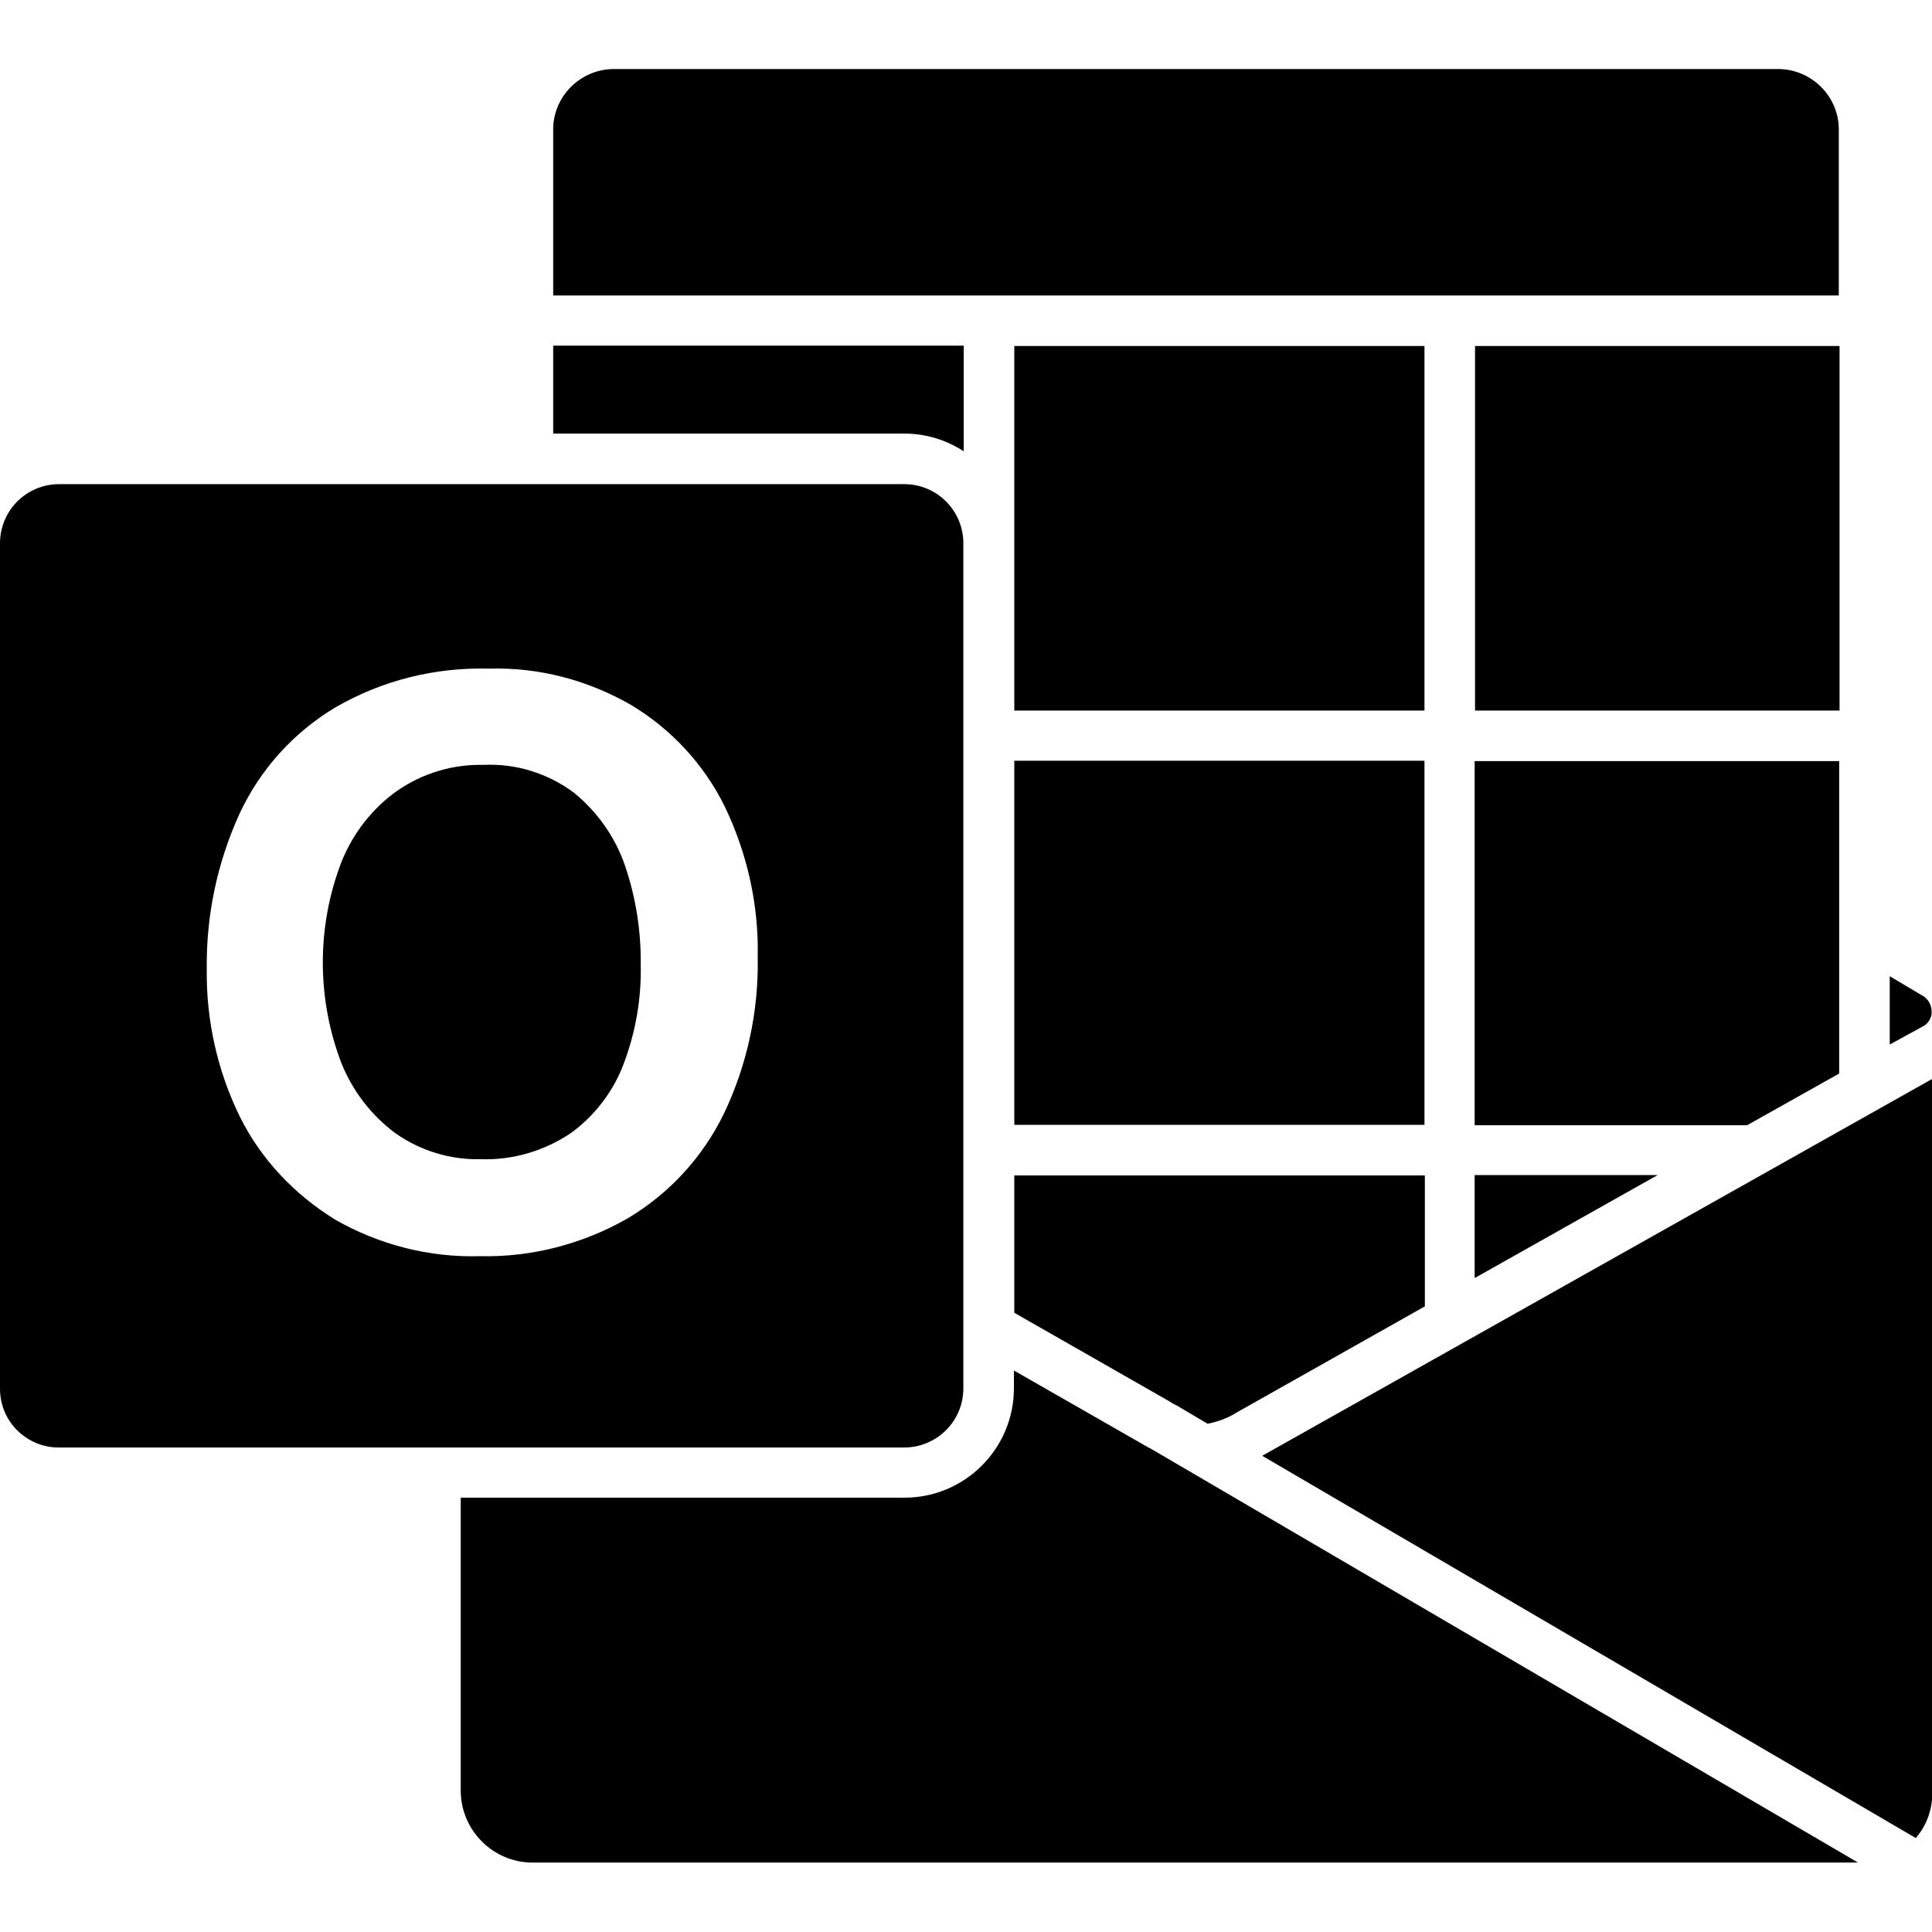
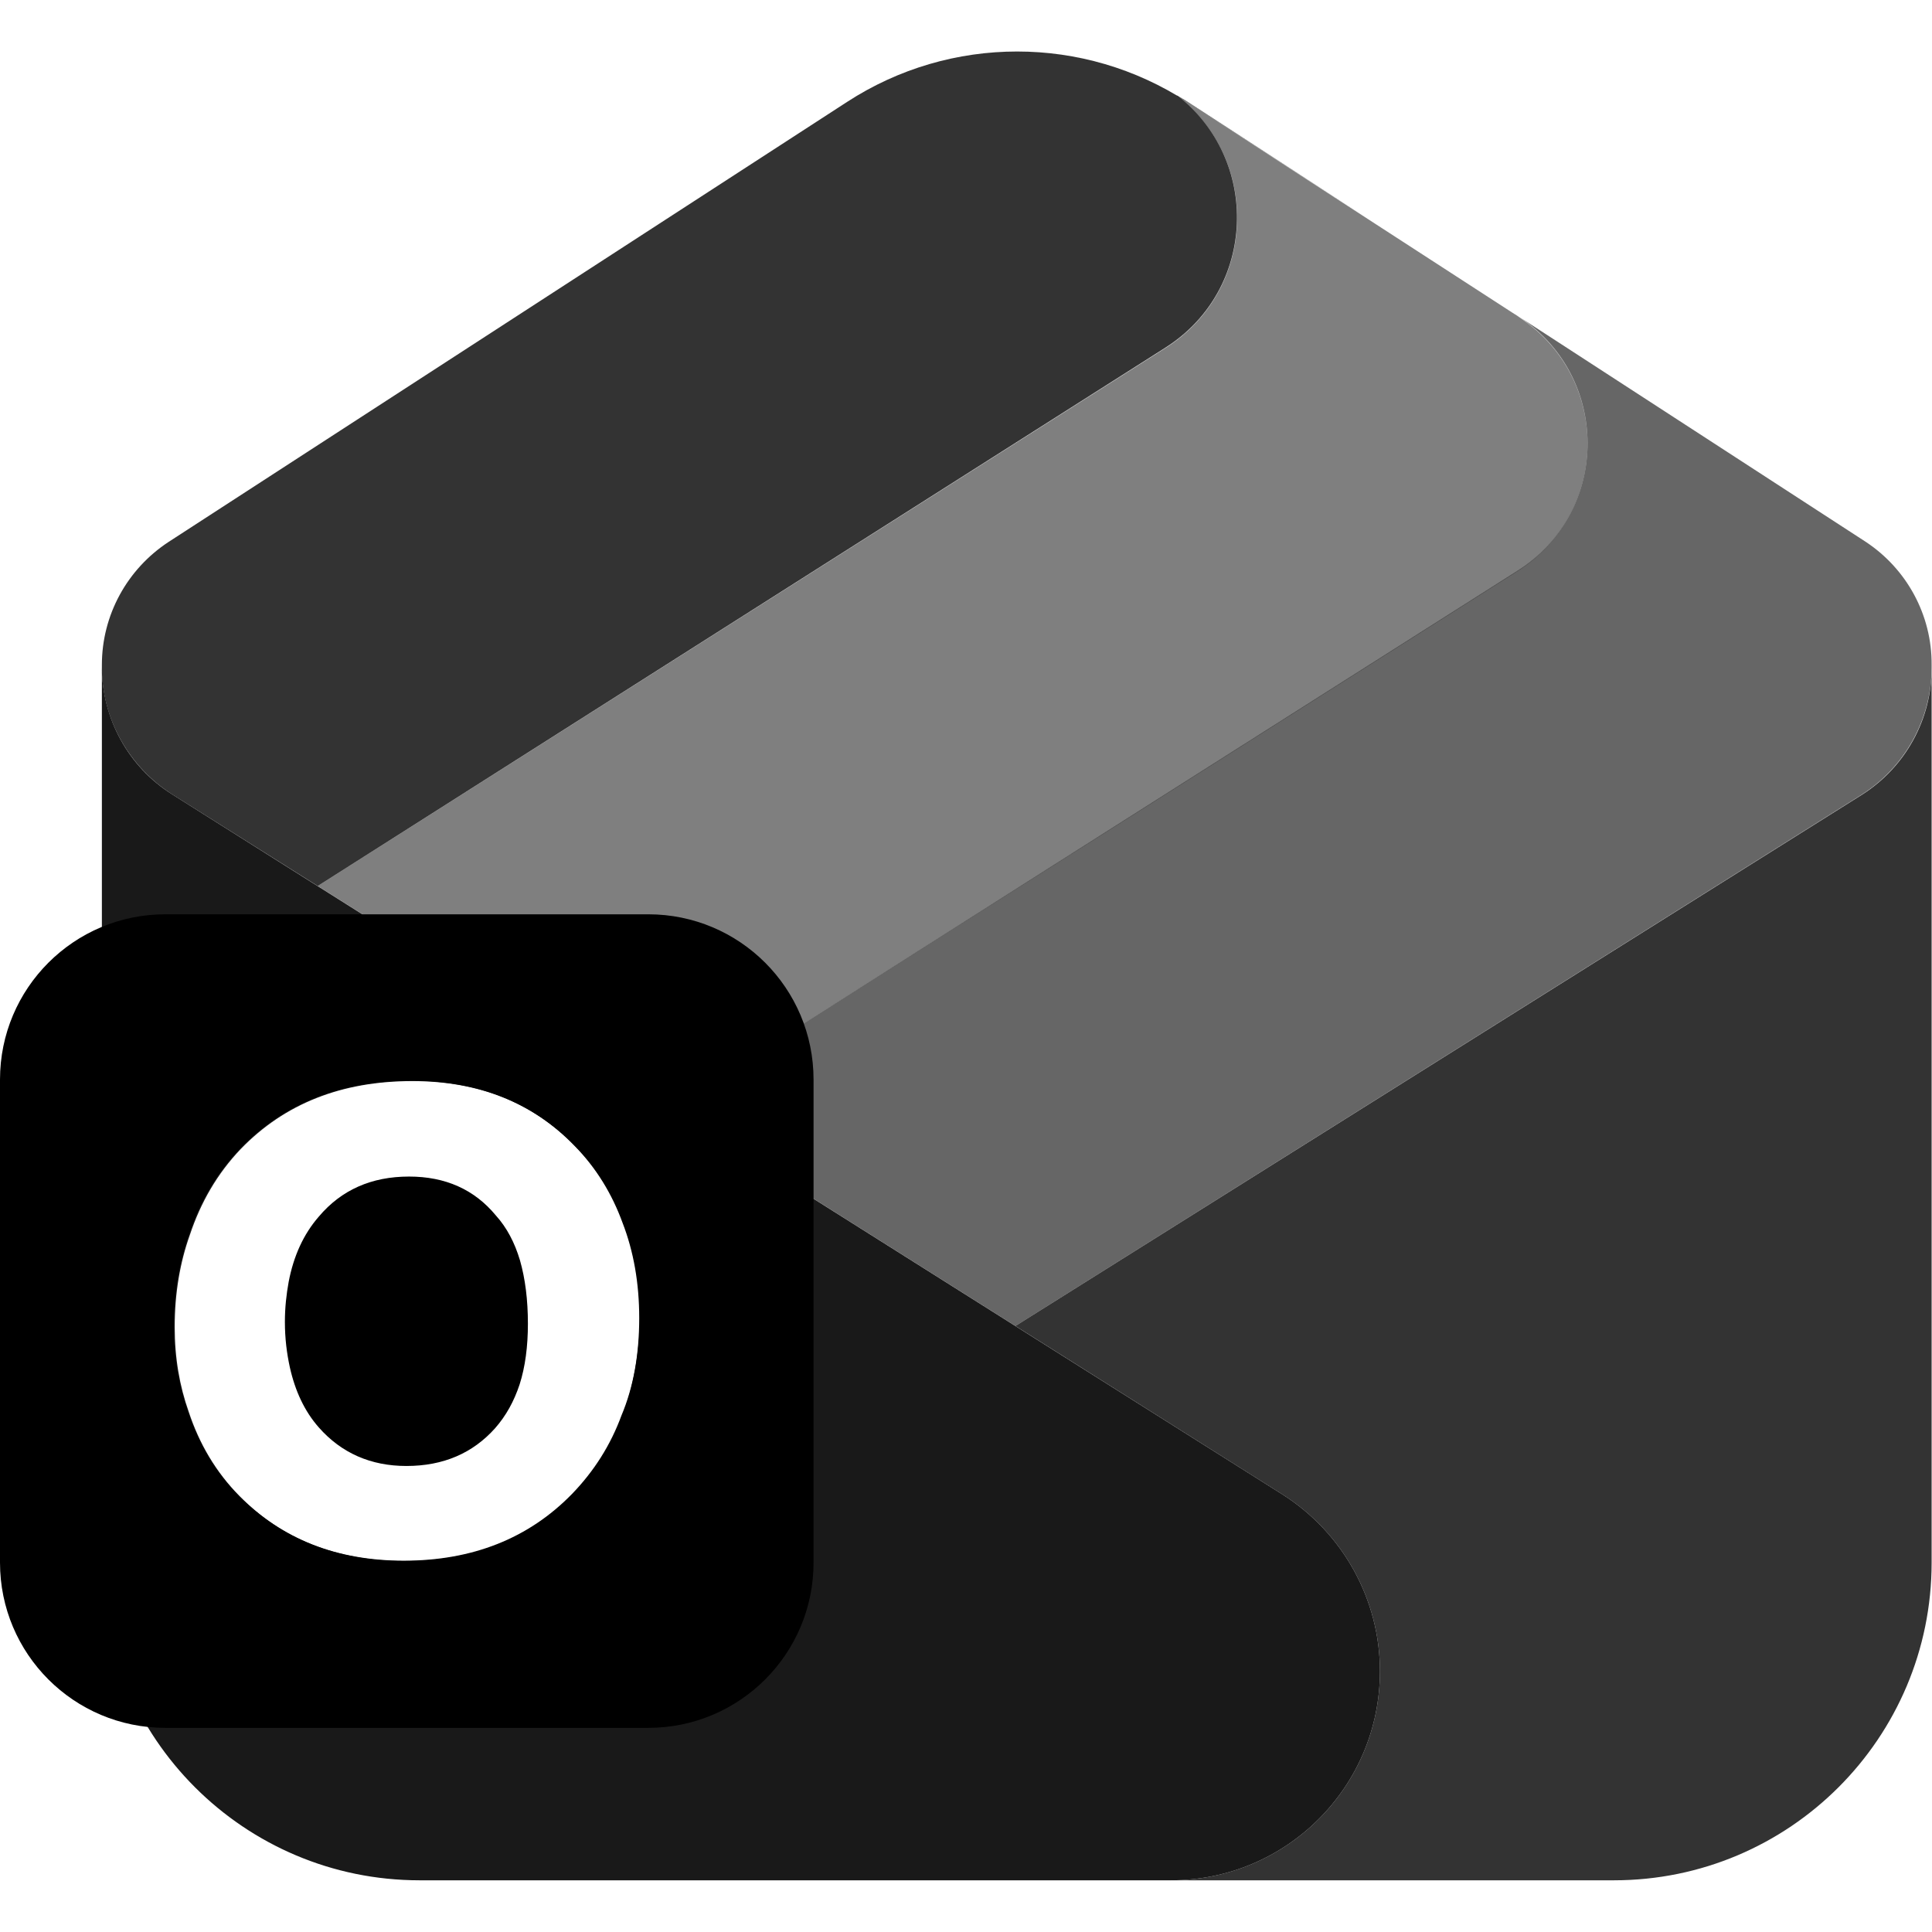
- <svg xmlns="http://www.w3.org/2000/svg" xml:space="preserve" viewBox="0 0 512 512">
-   <path d="M463 298.2h-72.2v-96.5h96.6v82.8zm-72.2 13.4v27.1l48.5-27.3h-48.5zm96.7-219.9h-96.6v96.6h96.6zM509.6 272l.2-.1c1-.6 1.7-1.6 2-2.7.1-.3.1-.7.1-1 0-1.7-.7-3.1-2-4.1l-.7-.4-8.4-5v18.1l.2-.1zm-363-193.7h340.7V34.7c.2-8.8-6.8-16.1-15.6-16.4H162.2c-8.8.3-15.8 7.6-15.6 16.4zm156 304.3-33.9-19.4v4.7c0 16-13 29-29 29H122.1v77.8c.1 10.4 8.6 18.9 19 18.9h351.3L305.3 384.1q-1.5-.75-2.7-1.5m31.9 3.2 173.2 101.3c2.8-3.2 4.3-7.3 4.4-11.7V285.9zM146.6 114.9h93c5.8 0 11.2 1.7 15.8 4.7v-28H146.6zm230.9 86.7H268.8v96.5h108.7zM268.8 347.9l40.8 23.3c.7.4 1.4.9 1.9 1.1l.4.2 8.1 4.8c1.8-.3 3.6-.9 5.4-1.7.7-.3 1.3-.7 1.9-1l.3-.2 50-28.2v-34.7H268.8zM377.5 91.7H268.8v96.6h108.7zM255.3 144v223.9c0 8.7-7 15.7-15.7 15.7H15.5c-4.1 0-7.9-1.6-10.9-4.5-3-3-4.6-6.9-4.6-11.1V144c0-8.7 7-15.7 15.7-15.7h223.9c8.7 0 15.7 7 15.7 15.7m-54.5 109.5c.3-13.7-2.8-27.4-8.7-39.7-5.5-11.2-14.2-20.6-24.9-27-11.5-6.6-24.4-10-37.6-9.6-14.3-.4-28.3 3.1-40.6 10.2-11.1 6.6-20 16.4-25.5 28.2-5.9 12.9-8.9 27-8.7 41.2-.2 13.5 2.8 27 8.8 39.2 5.6 11.3 14.5 20.6 25.2 27.2 11.7 6.7 25 10.1 38.5 9.7 13.6.3 27.1-3.2 39-10 11.1-6.6 20-16.3 25.6-27.9 6.1-12.8 9.2-27.1 8.9-41.5M152 210c-6.9-5.1-15.3-7.7-23.8-7.3-8.2-.2-16.2 2.2-23 6.9-6.6 4.7-11.7 11.3-14.7 18.8-6.6 17.1-6.6 36.2 0 53.4 3 7.4 7.9 13.8 14.4 18.6 6.6 4.6 14.5 7 22.5 6.8 8.5.3 16.9-2.2 24-7 6.4-4.7 11.3-11.2 14-18.6 3.1-8.3 4.6-17.1 4.4-26 .1-8.9-1.3-17.8-4.2-26.3-2.6-7.5-7.3-14.2-13.6-19.3" />
+ <svg xmlns="http://www.w3.org/2000/svg" xml:space="preserve" id="microsoft-outlook-dark_svg__Layer_1" x="0" y="0" version="1.1" viewBox="0 0 512 512">
+   <style>.microsoft-outlook-dark_svg__st0{opacity:.8}</style>
+   <path d="M308.9 92.1c24.2-15.4 25.2-49.9 2.9-66.9.9.6 1.9 1.1 2.8 1.7l48.3 31.3L314.6 27c-27.4-17.8-62.7-17.8-90.1 0L44.7 143.6C33.7 150.8 27 163 27 176.2v1.5c.3 13.3 7.3 25.6 18.6 32.8l38.6 24.3z" class="microsoft-outlook-dark_svg__st0" />
+   <path d="M402.1 151.4c24.9-15.8 24.8-52-.1-67.7l-1.3-.8 3.7 2.3L314.6 27c-.9-.6-1.8-1.2-2.8-1.7 22.4 17 21.3 51.5-2.9 66.9L84.2 234.8l93.4 58.9 115.7-73.3z" style="opacity:.5" />
+   <path d="m494.3 143.5-89.8-58.3-3.8-2.4 1.3.8c24.9 15.7 25 52 .1 67.7L177.6 293.7l91.5 57.7 224.1-140.7c11.6-7.3 18.7-20.1 18.7-33.8v34.3-35c.1-13.2-6.6-25.5-17.6-32.7" style="opacity:.6" />
+   <path d="M493.3 210.7 269.1 351.4l70.7 44.6c16.1 10.2 25.9 27.9 25.9 46.9 0 30.6-24.8 55.4-55.4 55.4h-81.2 198.6c46.5 0 84.2-37.7 84.2-84.2V176.9c.1 13.7-7 26.5-18.6 33.8" class="microsoft-outlook-dark_svg__st0" />
+   <path d="M339.8 396 45.6 210.5C34 203.2 27 190.4 27 176.7v237.4c0 46.5 37.7 84.2 84.2 84.2h199.1c30.6 0 55.4-24.8 55.4-55.4 0-19-9.8-36.7-25.9-46.9m-174.9-20.8c-2.9 7.9-7.2 14.9-13.1 20.8-11.5 11.8-26.4 17.7-44.6 17.7-17.8 0-32.3-5.7-43.7-17.2-6.3-6.4-10.7-13.9-13.5-22.4-2.4-6.8-3.7-14.2-3.7-22.4 0-9 1.4-17.1 4-24.4 2.9-8.7 7.3-16.3 13.5-22.8 11.6-12 26.7-18 45.5-18 17.7 0 32.1 5.8 43.2 17.3 5.7 5.8 9.9 12.7 12.7 20.4 2.9 7.5 4.4 15.9 4.4 25.2-.2 9.5-1.7 18.1-4.7 25.8" style="opacity:.9" />
+   <path d="M137.8 334q2.1 7.35 2.1 16.8c0 6-.7 11.4-2.2 16.1-1.5 4.5-3.6 8.3-6.5 11.6-5.9 6.6-13.7 10-23.5 10-9.4 0-17.2-3.4-23.2-10.2-3.8-4.3-6.3-9.7-7.7-16-.8-3.7-1.3-7.6-1.3-12 0-3.8.4-7.3 1-10.6 1.3-6.8 3.9-12.6 8-17.3 6-7.1 14-10.6 23.9-10.6 9.6 0 17.3 3.4 23 10.3 2.9 3.2 5 7.2 6.4 11.9m77.8-47.9v128c0 24.2-19.6 43.8-43.8 43.8h-128C19.6 457.9 0 438.3 0 414.1v-128c0-24.2 19.6-43.8 43.8-43.8h128c24.2 0 43.8 19.6 43.8 43.8m-46.2 63.2c0-9.3-1.5-17.7-4.4-25.2-2.8-7.7-7-14.6-12.7-20.4-11.1-11.5-25.5-17.3-43.2-17.3-18.7 0-33.9 6-45.5 18-6.2 6.5-10.7 14.2-13.5 22.8-2.6 7.4-4 15.4-4 24.4 0 8.2 1.3 15.6 3.7 22.4 2.8 8.5 7.2 16.1 13.5 22.4 11.4 11.5 26 17.2 43.7 17.2 18.2 0 33.1-5.9 44.6-17.7 5.8-6 10.2-12.9 13.1-20.8 3.2-7.6 4.7-16.2 4.7-25.8" />
</svg>
